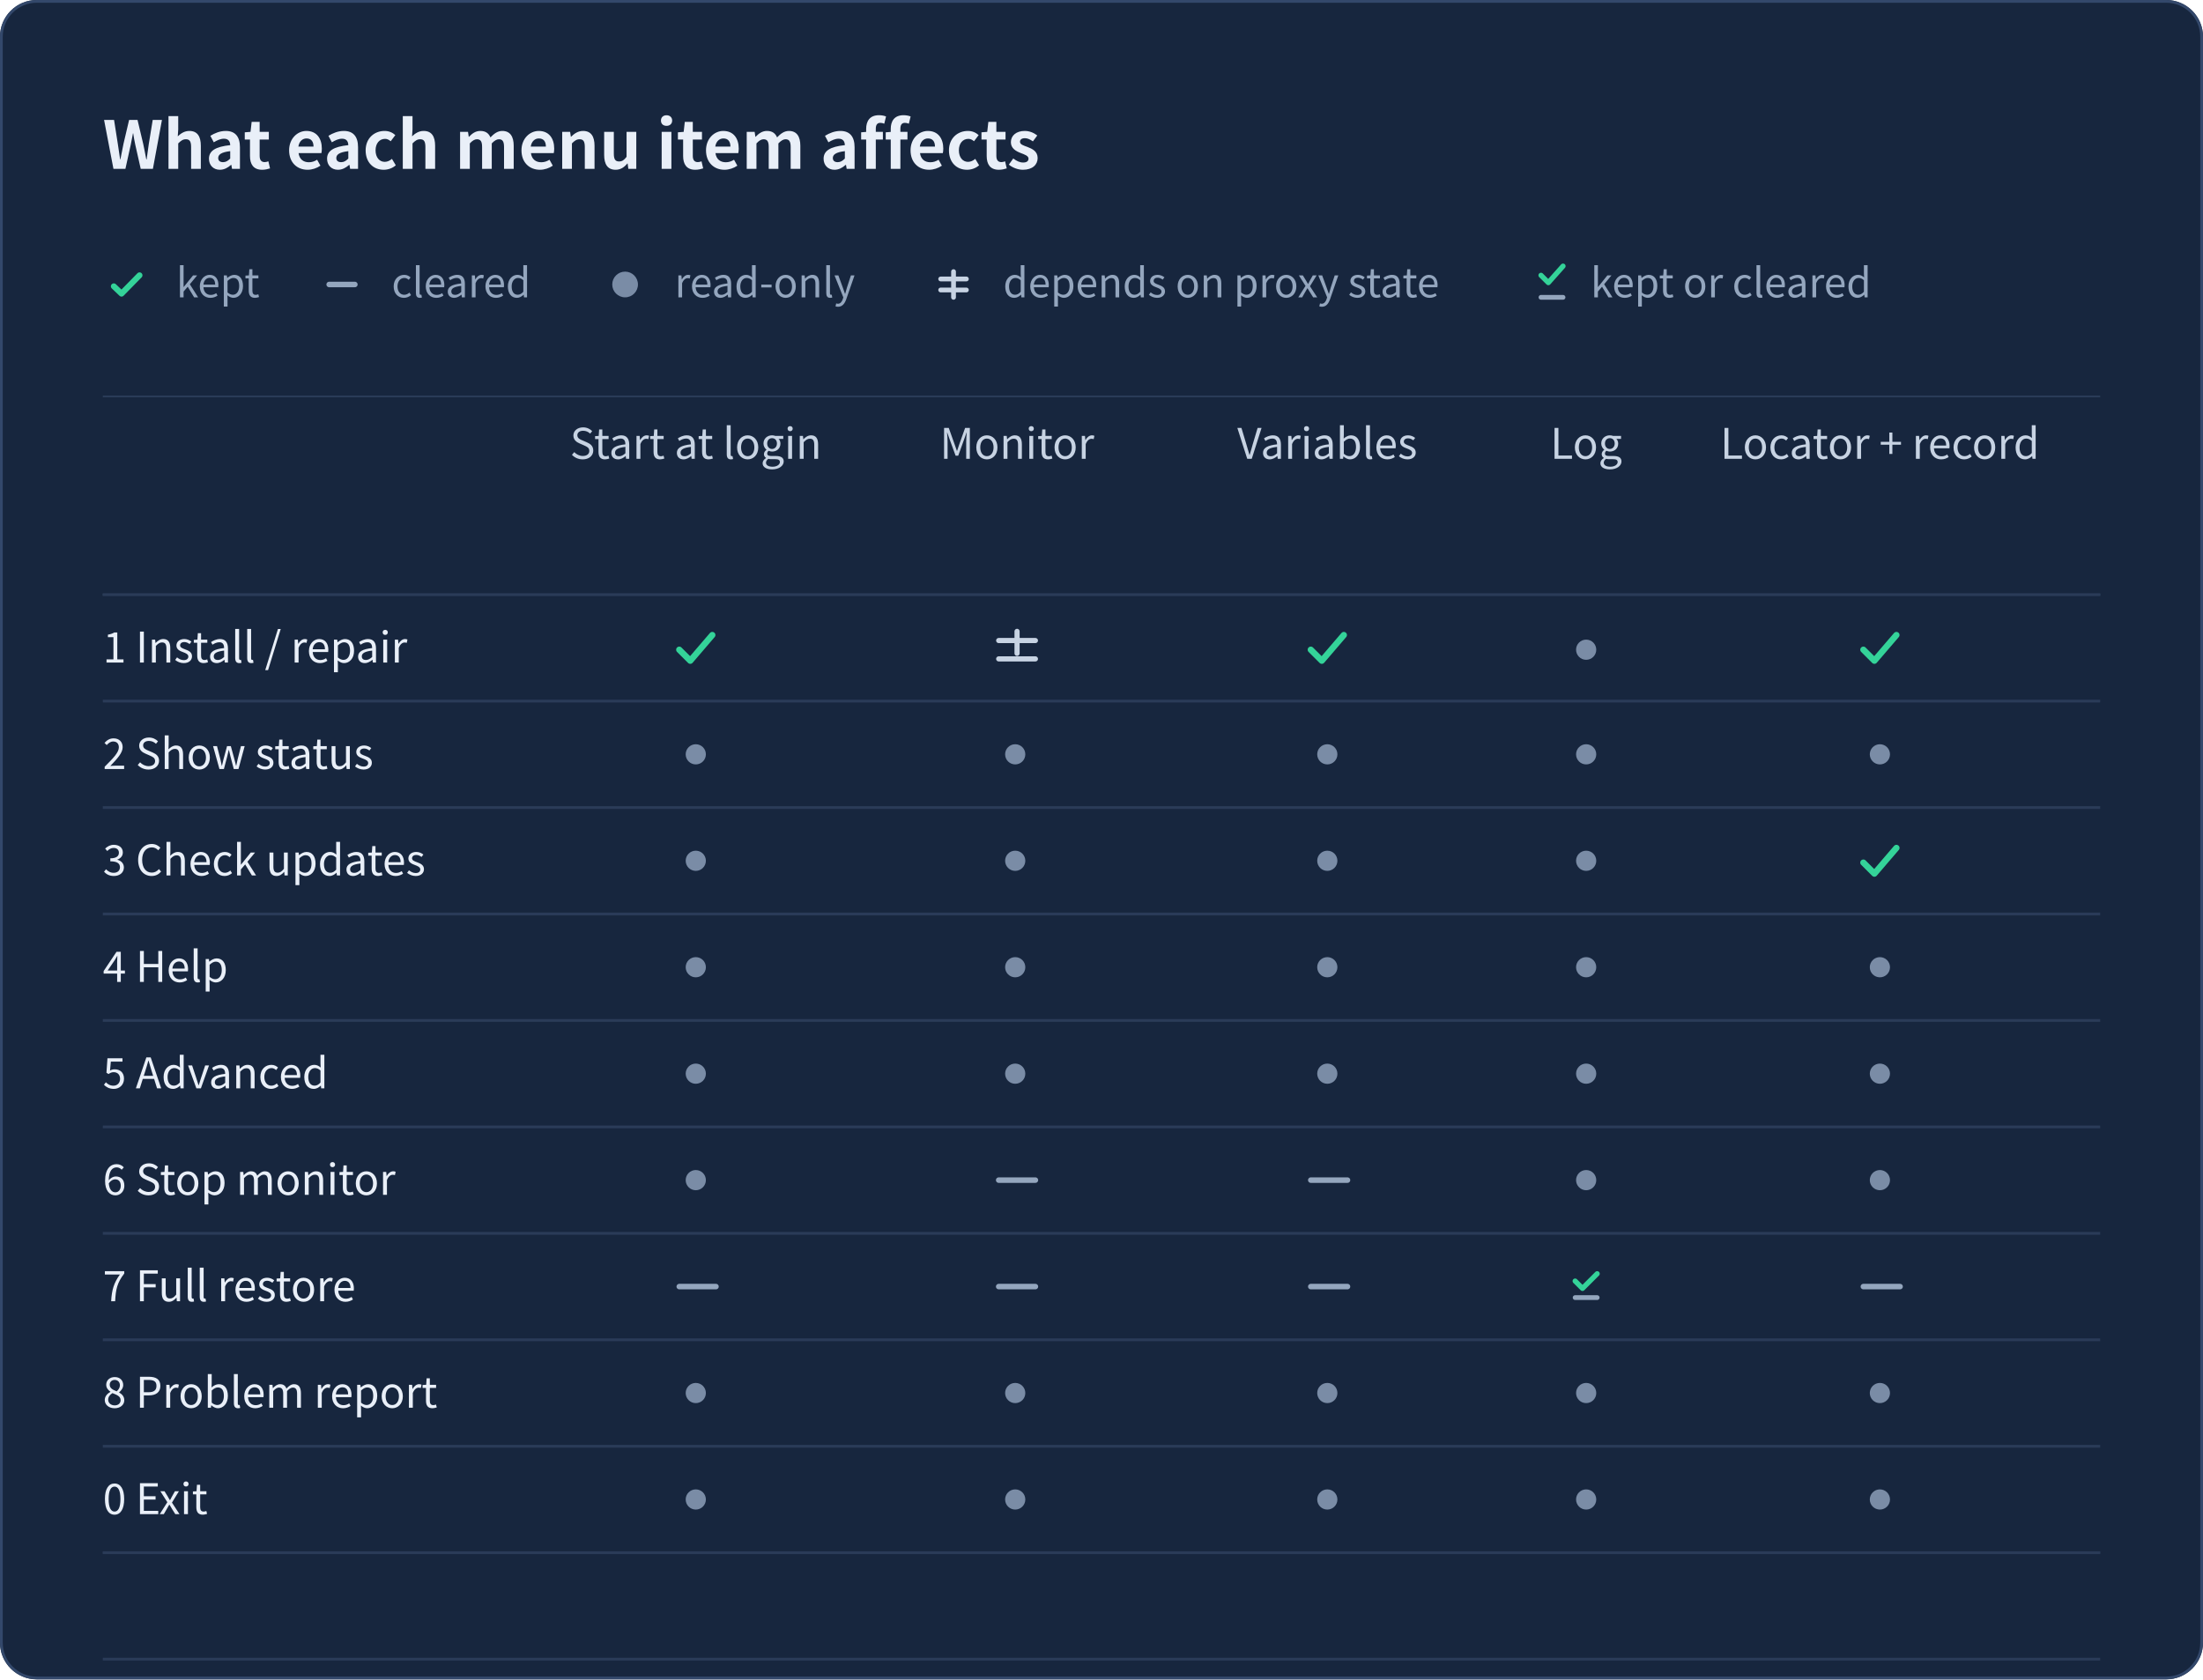
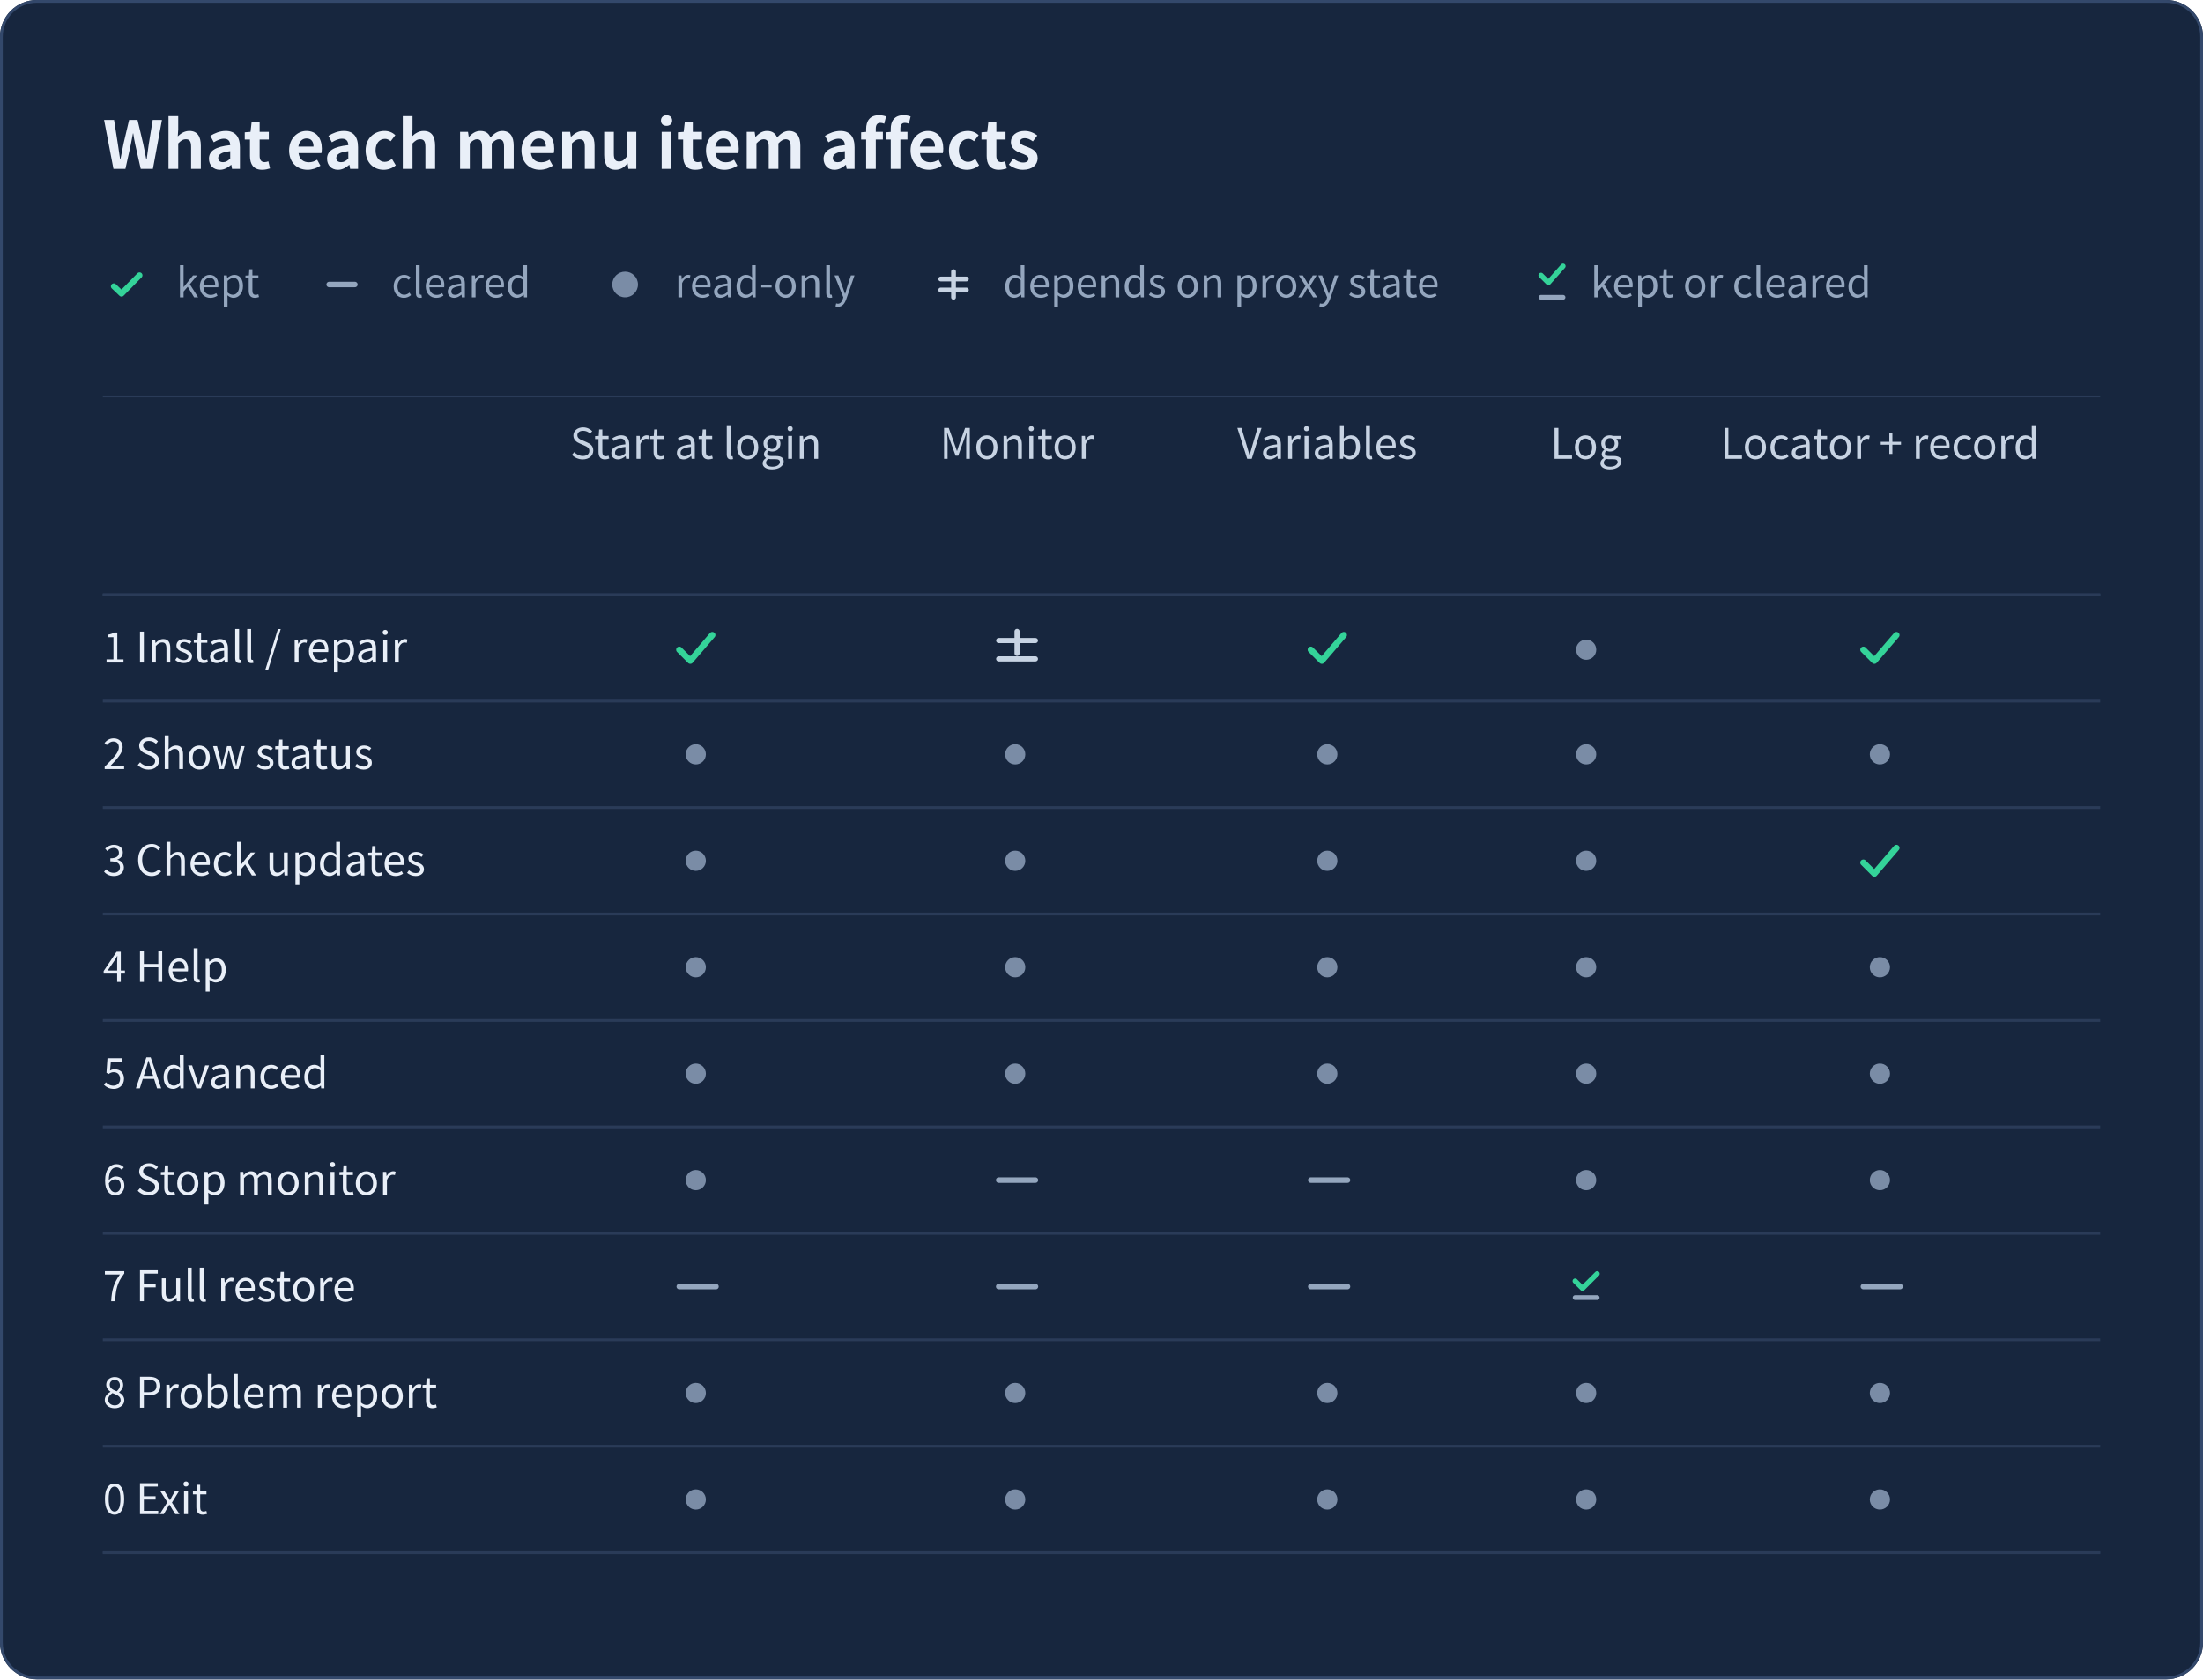
<svg xmlns="http://www.w3.org/2000/svg" width="1200" height="915" viewBox="0 0 1200 915" role="img" aria-labelledby="buttonsTitle buttonsDesc" font-family="-apple-system, BlinkMacSystemFont, 'Segoe UI', 'PingFang SC', 'Microsoft YaHei', 'Noto Sans CJK SC', sans-serif">
  <rect width="1200" height="915" rx="20" fill="#17263E" />
  <rect x="0.75" y="0.75" width="1198.5" height="913.5" rx="19.25" fill="none" stroke="#33486B" stroke-width="1.5" />
  <g id="heading">
    <text x="56" y="92" font-size="36" font-weight="700" fill="#E9EFF8">What each menu item affects</text>
  </g>
  <g id="legend">
    <g data-cx="69">
      <path d="M62 156 L66.2 160 L76 150" fill="none" stroke="#34D399" stroke-width="3.2" stroke-linecap="round" stroke-linejoin="round" />
    </g>
    <text x="96" y="162" font-size="22" fill="#94A6BE" textLength="49.3" lengthAdjust="spacing">kept</text>
    <g data-cx="186.3">
      <path d="M179.3 155H193.3" fill="none" stroke="#94A6BE" stroke-width="3" stroke-linecap="round" />
    </g>
    <text x="213.3" y="162" font-size="22" fill="#94A6BE" textLength="86.2" lengthAdjust="spacing">cleared</text>
    <g data-cx="340.5">
      <circle cx="340.5" cy="155" r="7" fill="#7A8CA6" />
    </g>
    <text x="367.5" y="162" font-size="22" fill="#94A6BE" textLength="110.9" lengthAdjust="spacing">read-only</text>
    <g data-cx="519.4">
      <path d="M512.4 152 H526.4 M519.4 148 V162 M512.4 158 H526.4" fill="none" stroke="#C7D3E3" stroke-width="2.6" stroke-linecap="round" />
    </g>
    <text x="546.4" y="162" font-size="22" fill="#94A6BE" textLength="271" lengthAdjust="spacing">depends on proxy state</text>
    <g data-cx="845.4">
      <path d="M839.4 150 L843.4 154 L851.4 145" fill="none" stroke="#34D399" stroke-width="2.8" stroke-linecap="round" stroke-linejoin="round" />
      <path d="M839.4 162 H851.4" fill="none" stroke="#94A6BE" stroke-width="2.6" stroke-linecap="round" />
    </g>
    <text x="866.4" y="162" font-size="22" fill="#94A6BE" textLength="139" lengthAdjust="spacing">kept or cleared</text>
  </g>
  <g id="column-labels" font-size="23" fill="#C7D3E3" text-anchor="middle">
    <text x="379" y="250">Start at login</text>
    <text x="554" y="250">Monitor</text>
    <text x="723" y="250">Variables</text>
    <text x="864" y="250">Log</text>
    <text x="1024" y="250">Locator + record</text>
  </g>
  <g id="table-frame" stroke="#2A3B58">
    <path d="M56 216H1144" />
    <path d="M56 324H1144" stroke="#33486B" />
    <path d="M56 846H1144" />
  </g>
  <g id="row-labels" font-size="23" fill="#E9EFF8">
    <text x="56" y="361">1 Install / repair</text>
    <text x="56" y="419">2 Show status</text>
    <text x="56" y="477">3 Check updates</text>
    <text x="56" y="535">4 Help</text>
    <text x="56" y="593">5 Advanced</text>
    <text x="56" y="651">6 Stop monitor</text>
    <text x="56" y="709">7 Full restore</text>
    <text x="56" y="767">8 Problem report</text>
    <text x="56" y="825">0 Exit</text>
  </g>
  <g id="row-lines" stroke="#2A3B58" stroke-width="1.5">
-     <path d="M56 324H1144M56 382H1144M56 440H1144M56 498H1144M56 556H1144M56 614H1144M56 672H1144M56 730H1144M56 788H1144M56 846H1144M56 904H1144" />
+     <path d="M56 324H1144M56 382H1144M56 440H1144M56 498H1144M56 556H1144M56 614H1144M56 672H1144M56 730H1144M56 788H1144M56 846H1144" />
  </g>
  <g id="marks">
    <path d="M370 354L376 360L388 346" fill="none" stroke="#34D399" stroke-width="3.4" stroke-linecap="round" stroke-linejoin="round" />
    <path d="M544 349H564M554 344V356M544 359H564" fill="none" stroke="#C7D3E3" stroke-width="2.8" stroke-linecap="round" />
    <path d="M714 354L720 360L732 346" fill="none" stroke="#34D399" stroke-width="3.4" stroke-linecap="round" stroke-linejoin="round" />
    <circle cx="864" cy="354" r="5.5" fill="#7A8CA6" />
    <path d="M1015 354L1021 360L1033 346" fill="none" stroke="#34D399" stroke-width="3.4" stroke-linecap="round" stroke-linejoin="round" />
    <circle cx="379" cy="411" r="5.5" fill="#7A8CA6" />
    <circle cx="553" cy="411" r="5.5" fill="#7A8CA6" />
    <circle cx="723" cy="411" r="5.5" fill="#7A8CA6" />
    <circle cx="864" cy="411" r="5.5" fill="#7A8CA6" />
    <circle cx="1024" cy="411" r="5.5" fill="#7A8CA6" />
    <circle cx="379" cy="469" r="5.5" fill="#7A8CA6" />
    <circle cx="553" cy="469" r="5.5" fill="#7A8CA6" />
    <circle cx="723" cy="469" r="5.5" fill="#7A8CA6" />
    <circle cx="864" cy="469" r="5.5" fill="#7A8CA6" />
    <path d="M1015 470L1021 476L1033 462" fill="none" stroke="#34D399" stroke-width="3.4" stroke-linecap="round" stroke-linejoin="round" />
    <circle cx="379" cy="527" r="5.5" fill="#7A8CA6" />
    <circle cx="553" cy="527" r="5.5" fill="#7A8CA6" />
    <circle cx="723" cy="527" r="5.5" fill="#7A8CA6" />
    <circle cx="864" cy="527" r="5.5" fill="#7A8CA6" />
    <circle cx="1024" cy="527" r="5.5" fill="#7A8CA6" />
    <circle cx="379" cy="585" r="5.5" fill="#7A8CA6" />
    <circle cx="553" cy="585" r="5.5" fill="#7A8CA6" />
    <circle cx="723" cy="585" r="5.5" fill="#7A8CA6" />
    <circle cx="864" cy="585" r="5.5" fill="#7A8CA6" />
    <circle cx="1024" cy="585" r="5.5" fill="#7A8CA6" />
    <circle cx="379" cy="643" r="5.5" fill="#7A8CA6" />
    <path d="M544 643H564" fill="none" stroke="#94A6BE" stroke-width="3" stroke-linecap="round" />
    <path d="M714 643H734" fill="none" stroke="#94A6BE" stroke-width="3" stroke-linecap="round" />
    <circle cx="864" cy="643" r="5.5" fill="#7A8CA6" />
    <circle cx="1024" cy="643" r="5.5" fill="#7A8CA6" />
    <path d="M370 701H390" fill="none" stroke="#94A6BE" stroke-width="3" stroke-linecap="round" />
    <path d="M544 701H564" fill="none" stroke="#94A6BE" stroke-width="3" stroke-linecap="round" />
    <path d="M714 701H734" fill="none" stroke="#94A6BE" stroke-width="3" stroke-linecap="round" />
    <g data-cy="701">
      <path d="M858 698 L862 702 L870 694" fill="none" stroke="#34D399" stroke-width="2.8" stroke-linecap="round" stroke-linejoin="round" />
      <path d="M858 707 H870" fill="none" stroke="#94A6BE" stroke-width="2.6" stroke-linecap="round" />
    </g>
    <path d="M1015 701H1035" fill="none" stroke="#94A6BE" stroke-width="3" stroke-linecap="round" />
    <circle cx="379" cy="759" r="5.5" fill="#7A8CA6" />
    <circle cx="553" cy="759" r="5.5" fill="#7A8CA6" />
    <circle cx="723" cy="759" r="5.5" fill="#7A8CA6" />
    <circle cx="864" cy="759" r="5.5" fill="#7A8CA6" />
    <circle cx="1024" cy="759" r="5.5" fill="#7A8CA6" />
    <circle cx="379" cy="817" r="5.5" fill="#7A8CA6" />
    <circle cx="553" cy="817" r="5.5" fill="#7A8CA6" />
    <circle cx="723" cy="817" r="5.5" fill="#7A8CA6" />
    <circle cx="864" cy="817" r="5.5" fill="#7A8CA6" />
    <circle cx="1024" cy="817" r="5.5" fill="#7A8CA6" />
  </g>
</svg>
